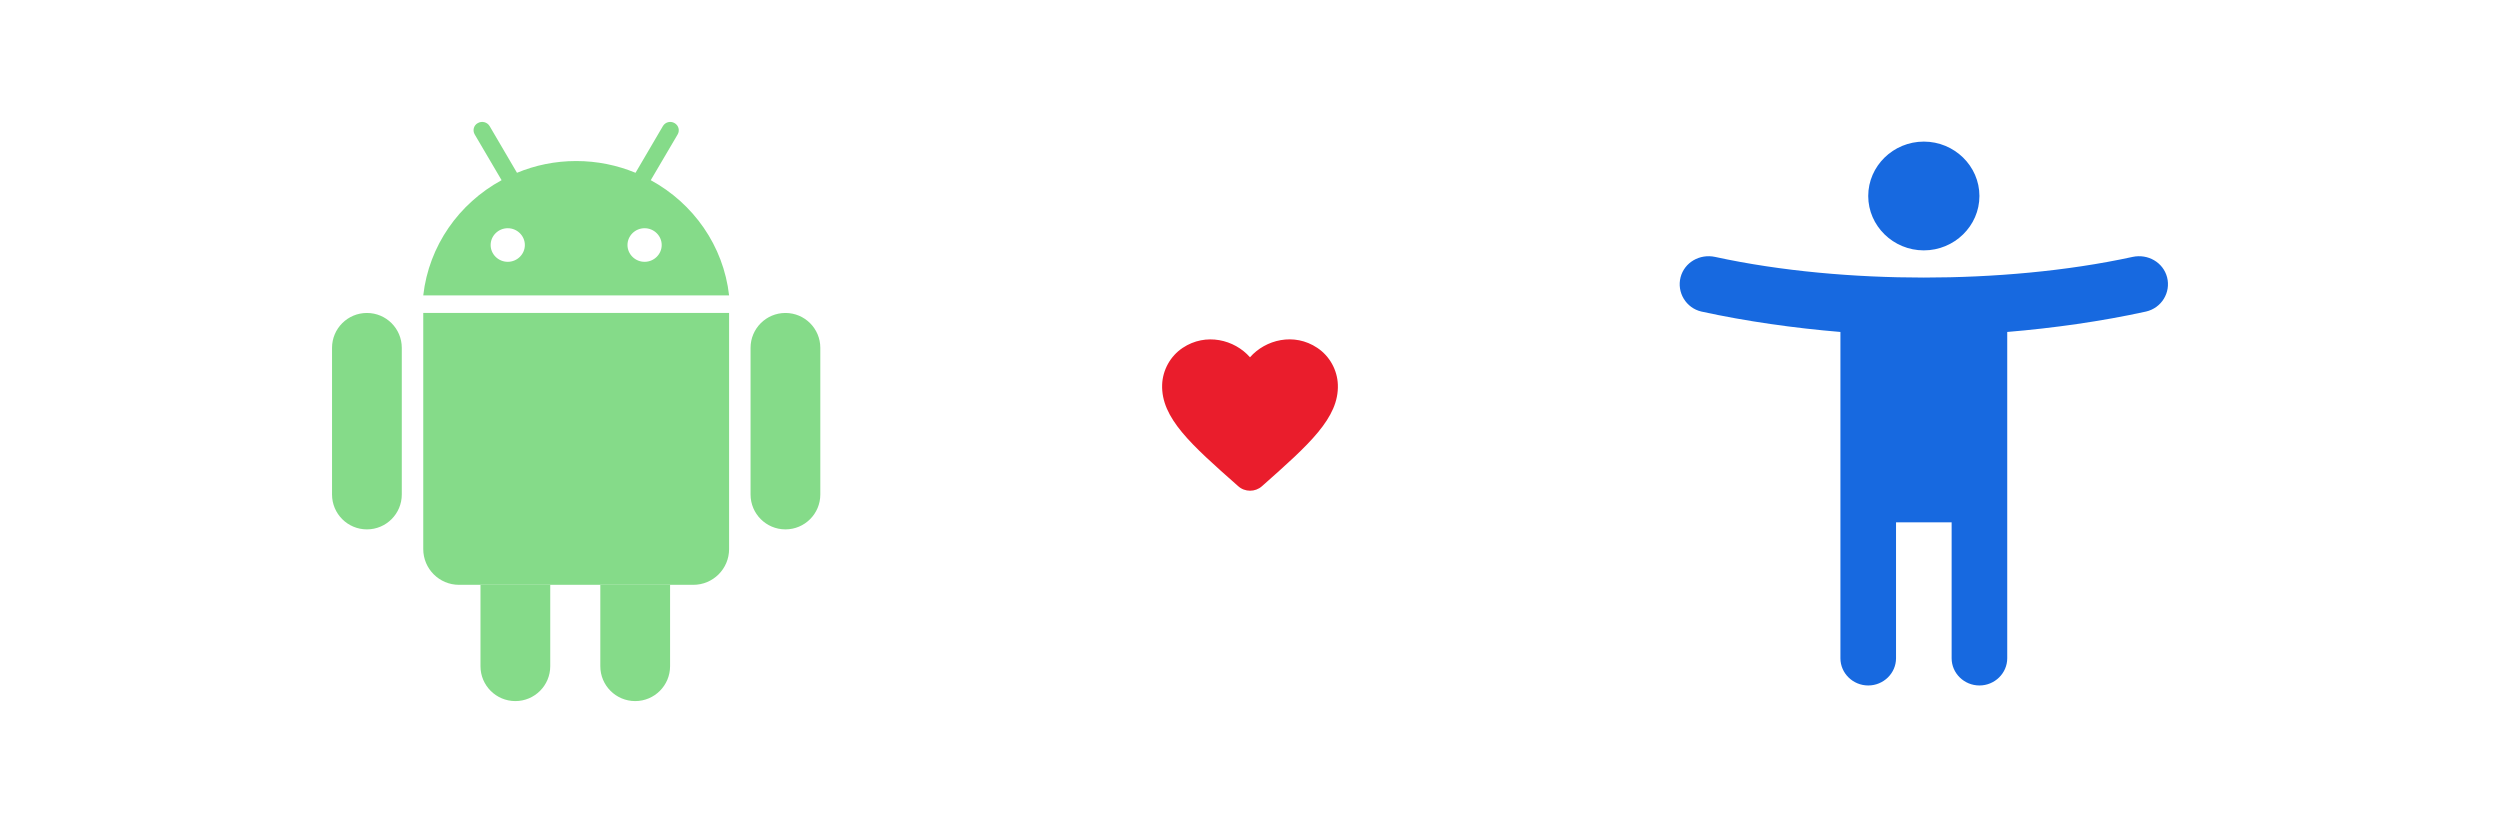
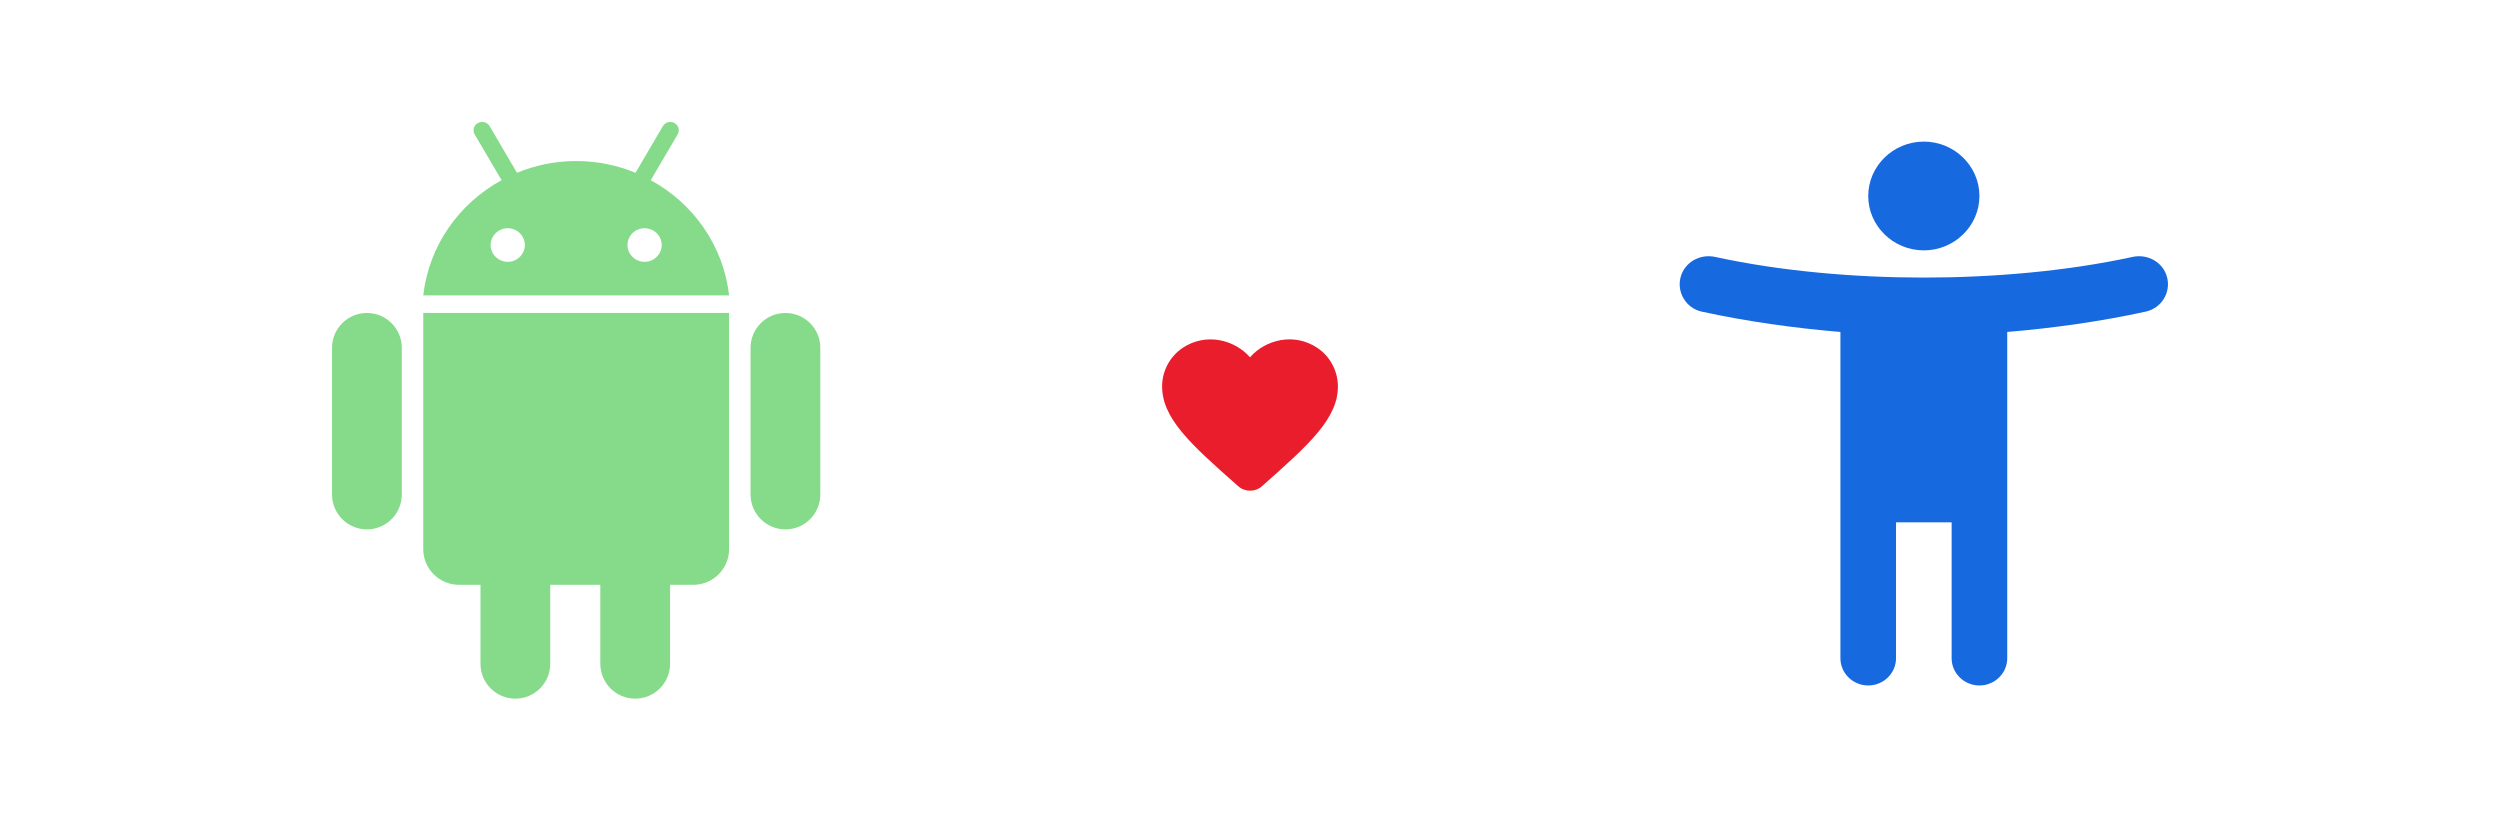
<svg xmlns="http://www.w3.org/2000/svg" width="1024" height="340" viewBox="0 0 1024 340" fill="none">
  <path d="M887.641 113.581C886.047 107.455 879.784 103.891 873.521 105.227C846.418 111.131 816.241 113.692 788 113.692C759.759 113.692 729.582 111.131 702.48 105.227C696.216 103.891 689.953 107.455 688.359 113.581C686.765 119.819 690.636 126.168 696.9 127.616C715.234 131.625 735.048 134.41 753.837 135.969V269.631C753.837 275.757 758.962 280.77 765.225 280.77C771.488 280.77 776.613 275.757 776.613 269.631V213.939H799.388V269.631C799.388 275.757 804.512 280.77 810.775 280.77C817.039 280.77 822.163 275.757 822.163 269.631V135.969C840.952 134.41 860.767 131.625 878.987 127.616C885.364 126.168 889.236 119.819 887.641 113.581ZM788 102.554C800.527 102.554 810.775 92.529 810.775 80.277C810.775 68.025 800.527 58 788 58C775.474 58 765.225 68.025 765.225 80.277C765.225 92.529 775.474 102.554 788 102.554Z" fill="#1769E0" />
  <path d="M516.857 199.186C514.122 201.61 509.912 201.61 507.177 199.151L506.781 198.8C487.888 182.111 475.545 171.185 476.013 157.553C476.229 151.58 479.36 145.853 484.434 142.481C493.934 136.156 505.665 139.108 511.999 146.345C518.333 139.108 530.064 136.121 539.564 142.481C544.638 145.853 547.769 151.58 547.985 157.553C548.489 171.185 536.11 182.111 517.217 198.87L516.857 199.186Z" fill="#EA1D2C" />
  <path d="M173.363 128.19H298.637V224.894C298.637 232.986 292.077 239.546 283.985 239.546H188.015C179.923 239.546 173.363 232.986 173.363 224.894V128.19Z" fill="#85DB89" />
  <path d="M266.548 73.803L277.548 55.09C278.529 53.439 277.968 51.375 276.287 50.412C274.605 49.449 272.503 49.999 271.523 51.65L260.312 70.776C252.815 67.68 244.618 65.96 236 65.96C227.382 65.96 219.185 67.68 211.758 70.776L200.548 51.65C199.567 49.999 197.395 49.449 195.713 50.412C194.032 51.306 193.471 53.439 194.452 55.09L205.452 73.803C188.006 83.298 175.675 100.635 173.363 121H298.637C296.325 100.635 283.994 83.298 266.548 73.803ZM207.974 107.24C204.121 107.24 200.968 104.144 200.968 100.36C200.968 96.576 204.121 93.48 207.974 93.48C211.828 93.48 214.981 96.576 214.981 100.36C214.981 104.144 211.828 107.24 207.974 107.24ZM264.026 107.24C260.172 107.24 257.019 104.144 257.019 100.36C257.019 96.576 260.172 93.48 264.026 93.48C267.879 93.48 271.032 96.576 271.032 100.36C271.032 104.144 267.879 107.24 264.026 107.24Z" fill="#85DB89" />
  <path d="M136 142.476C136 134.586 142.396 128.19 150.286 128.19C158.175 128.19 164.571 134.586 164.571 142.476V202.549C164.571 210.439 158.175 216.835 150.286 216.835C142.396 216.835 136 210.439 136 202.549V142.476Z" fill="#85DB89" />
  <path d="M307.429 142.476C307.429 134.586 313.825 128.19 321.714 128.19C329.604 128.19 336 134.586 336 142.476V202.549C336 210.439 329.604 216.835 321.714 216.835C313.825 216.835 307.429 210.439 307.429 202.549V142.476Z" fill="#85DB89" />
-   <path d="M196.806 239.546H225.377V272.879C225.377 280.769 218.981 287.165 211.092 287.165C203.202 287.165 196.806 280.769 196.806 272.879V239.546Z" fill="#85DB89" />
-   <path d="M245.89 239.546H274.462V272.879C274.462 280.769 268.066 287.165 260.176 287.165C252.286 287.165 245.89 280.769 245.89 272.879V239.546Z" fill="#85DB89" />
+   <path d="M196.806 238.546H225.377V271.879C225.377 279.769 218.981 286.165 211.092 286.165C203.202 286.165 196.806 279.769 196.806 271.879V238.546Z" fill="#85DB89" />
+   <path d="M245.89 238.546H274.462V271.879C274.462 279.769 268.066 286.165 260.176 286.165C252.286 286.165 245.89 279.769 245.89 271.879V238.546Z" fill="#85DB89" />
</svg>
